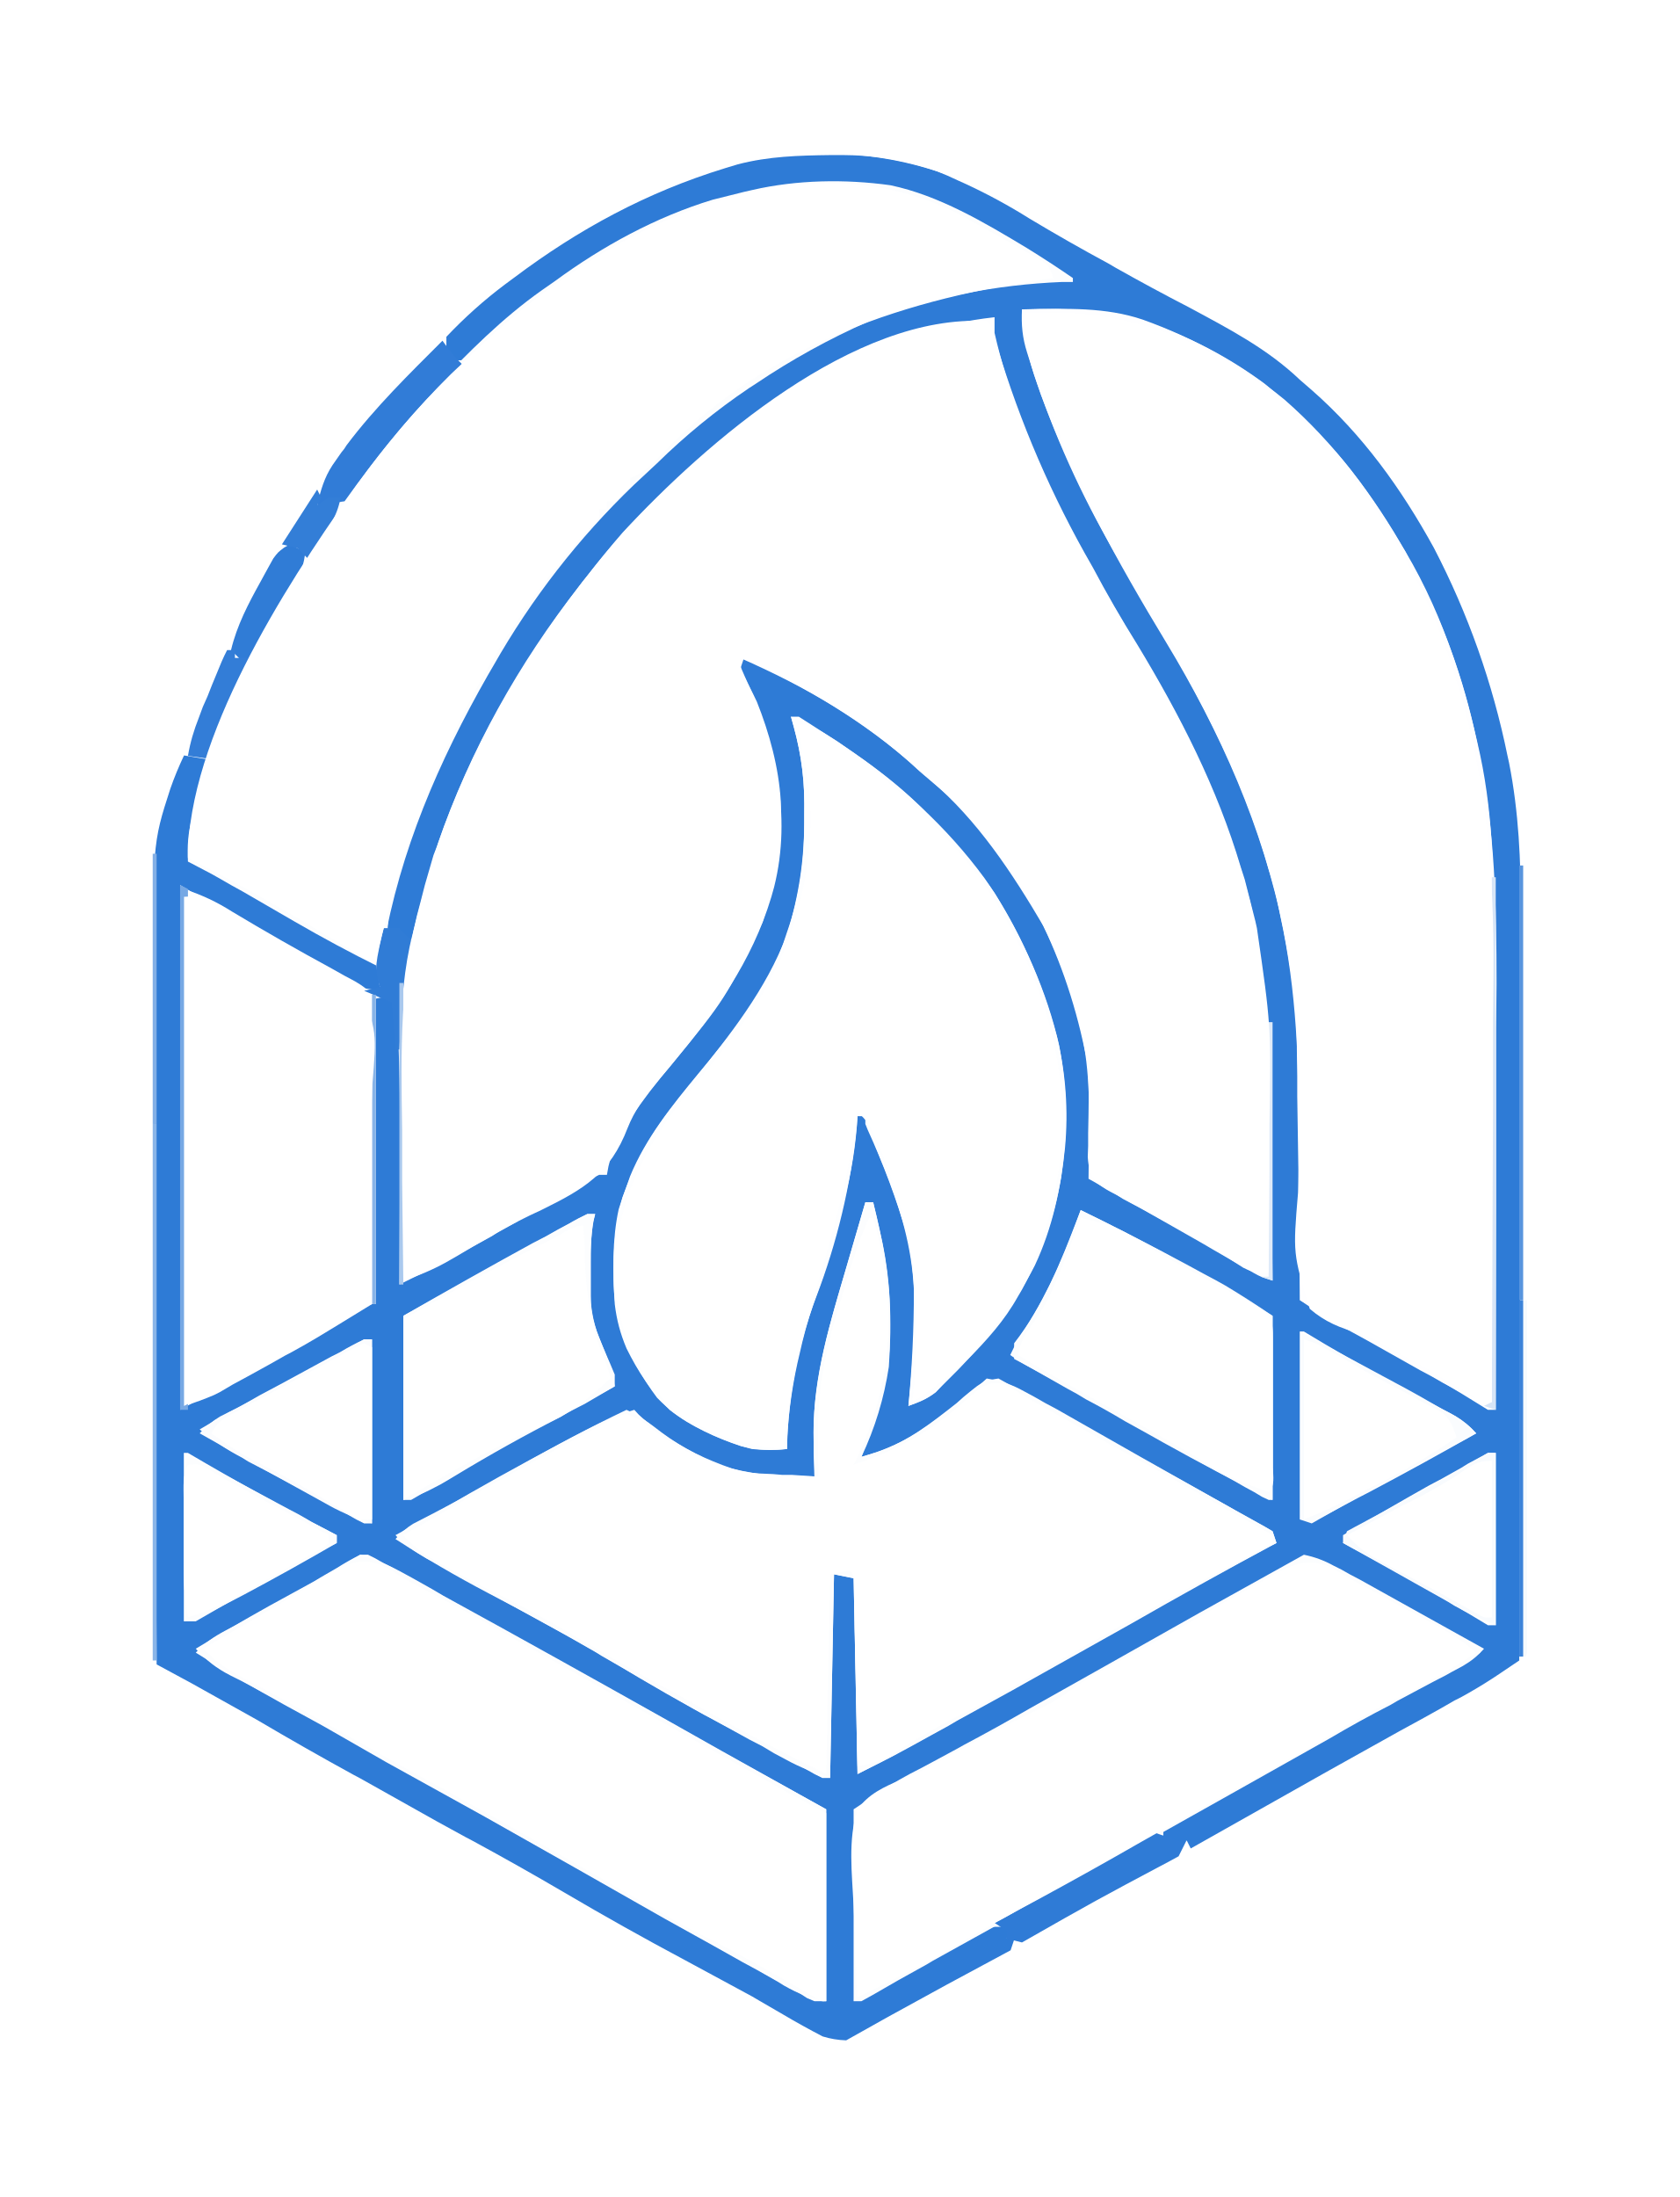
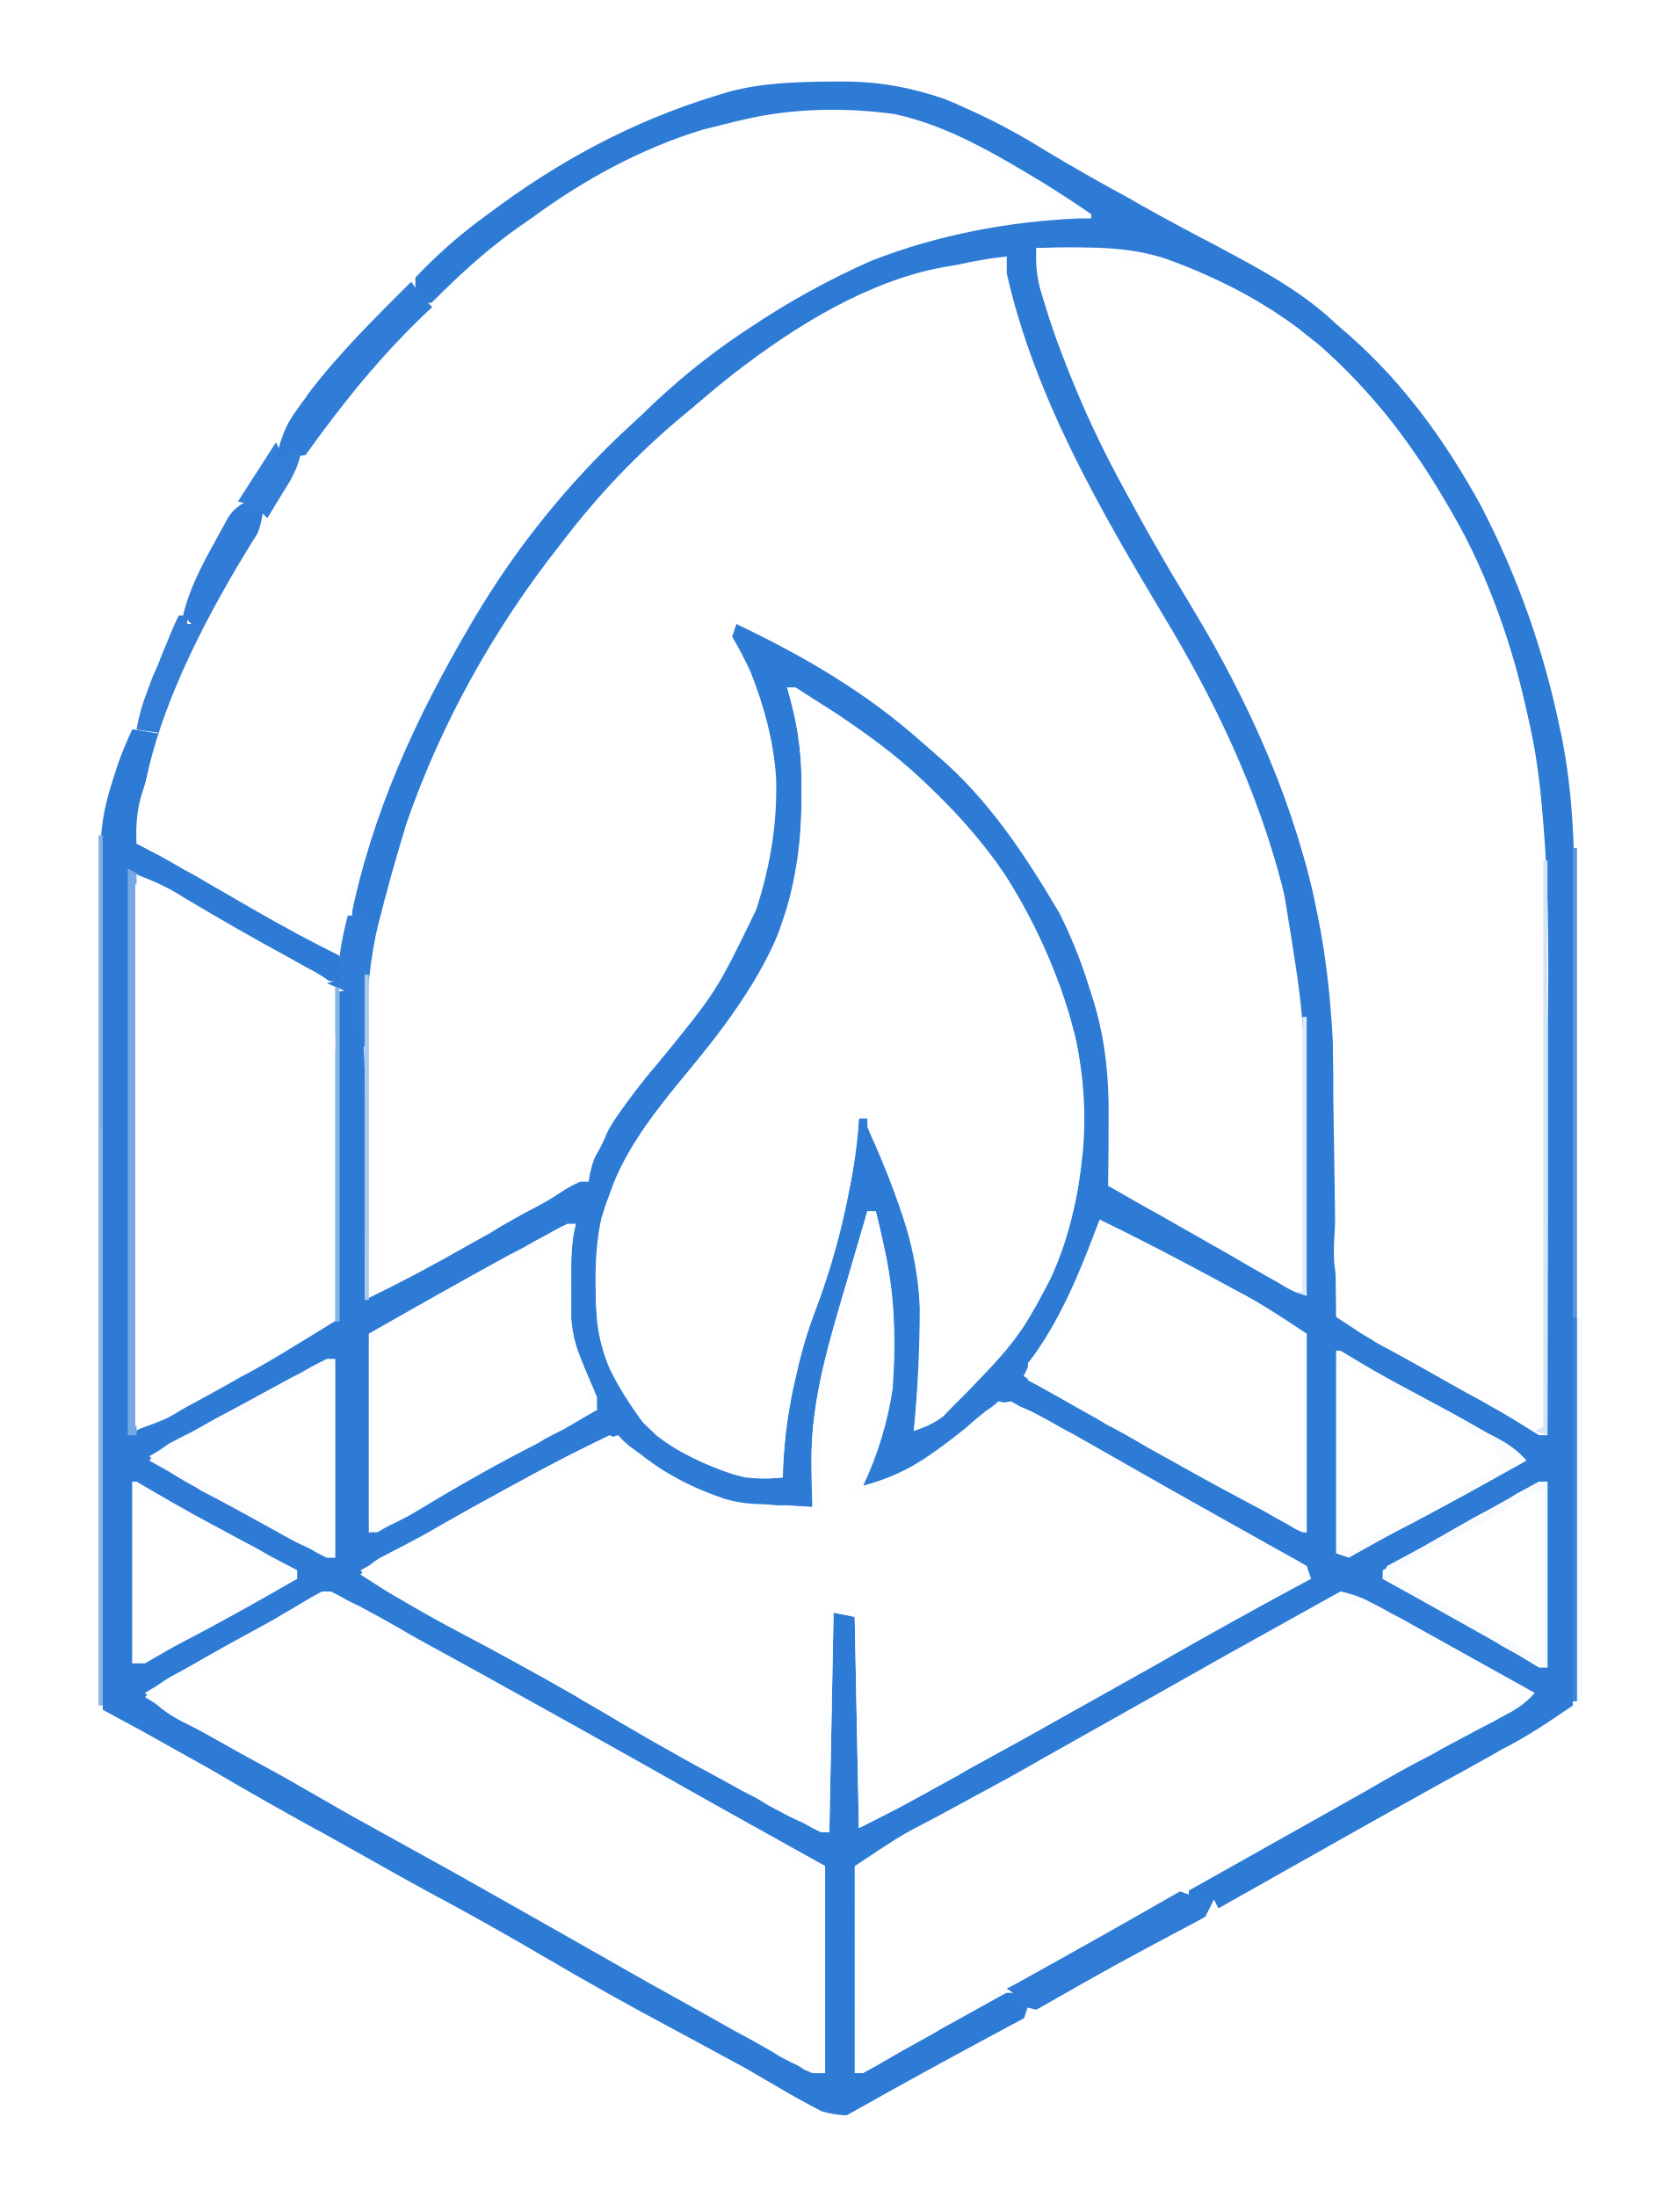
- <svg xmlns="http://www.w3.org/2000/svg" width="429" height="561" viewBox="0 0 429 561">
+ <svg xmlns="http://www.w3.org/2000/svg" data-slopcamera-line-weight="1.5" width="429" height="561" viewBox="19.74 20.302 389.52 520.02">
  <defs>
    <mask id="a" width="429" height="561" x="0" y="0" mask-type="luminance" maskContentUnits="userSpaceOnUse" maskUnits="userSpaceOnUse">
      <path d="M0 0h429v561H0z" />
      <path d="M0 0h429v561H0zm185 43.4-6.4 2c-17 5-31.4 13.7-45.5 24.2Q122.6 77.7 113 87l-1.8 1.7C92.5 106.6 78 127.2 66 150l-1 2c-9.7 18.3-16.7 37.4-23 57.1l-2 5.5c-1.2 4.1-1.3 7.7-1.2 12v111.6l.1 9.2.1 76.6 8.1 4.8 2.3 1.4 17.8 10q10 5.2 19.7 10.9l13.4 7.5q11 6 22 12.3l1.6.9q11 6 21.8 12.3 11.8 6.8 23.8 13.2l30.8 17.2L212 521q3.1-.1 6-1 5.3-2.5 10.4-5.5l3-1.7 8.6-4.8 4.1-2.3 7.6-4.2 16.1-9.1 1.6-1 25.7-14.2 34-19.1 5.7-3.2 3-1.7 16.2-9 1.8-1 8.6-4.8q13.1-7.2 25.6-15.4.1-69.9-.2-139.8v-5.5l-.1-12.8-.2-17.4v-6.4c0-27.2-4-54-13.5-79.7-6.3-16.4-14.5-32.7-26-46.1l-2-2.3-2.5-3C336.4 99.8 326 90.8 314 84q-6.9-3.7-13.9-7.2-16.3-8.6-32.1-18c-19-11.4-19-11.4-39.8-18.3-14-2.1-29.7-1.7-43.3 2.9" />
      <path fill="#010101" d="m254 81 .4 1.6c4.9 18.5 11.7 35.4 20.5 52.3l3.4 6.6q6.4 12.4 13.6 24.4c8.6 14 17 28.4 22.1 44.1l.7 2 2.4 7.1.7 2.1c4.8 15.2 6.8 29.9 6.6 45.7v5.2l-.1 13.4-.1 13.7-.2 26.8c-4.1-.7-7.3-2-10.9-4.1l-1.7-1-5.3-3-3.7-2L292 310l-2.6-1.5L278 302c-1-3.3-1-6-1-9.5.3-13 .2-25-4-37.5l-.7-2.2q-6.4-19-18.7-35L247 210l-1.6-2q-5.6-6.6-12.4-12l-1.5-1.3c-13-10.6-26.5-18.4-41.5-25.7l3.2 7.9c3.8 9.5 6.8 18.8 7.2 29.2.2 11-2.1 21.3-5.3 31.8-4.4 12.5-14.1 23.7-22.5 33.8l-1.4 1.7c-6.9 8.3-11.8 16.8-16.2 26.6l-2.4 1.3-9 5-6 3.3-17.4 9.6-2.4 1.4-4.4 2.5-2 1-1.6 1q-3.3 1.6-6.8 2.9l-.3-30.5v-14.2c-.6-40.7-.6-40.7 5.3-59.3l.8-2.7c7.8-24.9 20.3-48 36-68.8q10-12.8 21.2-24.5l2-2.2q8-8 17-14.8l1.6-1.2c14.3-11 30.3-20 47.4-25.8 6.7-2 13-3.1 20-3" />
      <path fill="#f3f3f3" d="M212.1 39.6h3.3c8.4 0 15.9 1.4 23.8 4.1q2.8 1.1 5.5 2.4l2 .9q8.4 3.9 16.2 8.8 10 6 20.2 11.5l1.7 1q9.4 5.3 18.9 10.2C313.9 84 323.6 89 332 97l3 2.6c13 11.4 22.9 25.2 31.2 40.3q13.1 25.2 18.8 53.1l.4 1.8c2.5 12.7 3 24.9 3 37.8v6.3l-.1 17v47.5l-.1 30.6v11.4L388 424l-4.3 2.9-2.4 1.6q-4 2.6-8.2 4.9l-1.6.8-3.3 1.9-5.2 2.9-5.5 3-18.1 10.1-1.6.9-33.7 19-1-2-3 1-3-2v-2l10.8-6 1.7-1 27.8-15.5 18.3-10.2 1.6-1 7.5-4.2q6.5-3.8 13.3-7.1c-3.9-3.2-8.3-5.3-12.7-7.6q-9.8-5-19.3-10.4l-2-1.1q-4-2.3-8-4.9-3.9.5-7.3 2.1l-2.4 1.4-2.7 1.5-3 1.8-6.1 3.5-1.7 1-17 9.3q-12.3 6.6-24.5 13.7l-15.5 8.7-2 1-9.2 5.1q-13 7.2-25.6 14.9l-1 49c17.1-9.3 17.1-9.3 34-19h6l-1 3h2l-1 3-1.3.7q-15 8-30 16.3l-10.7 6q-3.1-.1-6-1-5.2-2.7-10.1-5.6l-6.2-3.6-1.7-1-17.2-9.3q-15.4-8.2-30.7-17.2-11.6-6.8-23.4-13.2l-1.9-1-7.3-4-19.6-11-1.7-.9q-12.4-6.8-24.6-14l-17-9.5-2.6-1.4L40 425l-.4-78.7V335l-.1-29.8-.2-30.8V257c-.4-41.4-.4-41.4 4.2-55.6q1.5-4.3 3.5-8.5l6 1 1-3c-.5 5.9-1.8 11.2-3.5 16.8q-1.9 6-2.5 12.2l2.3.6c5.2 1.7 9.7 4.7 14.4 7.3l3 1.8L77 235l3 1.7 16 9.3 1 6 2 1c-3.4-.2-6.7-.5-10-1.8-14.6-7.5-29-16.9-43-25.2v134c24.1-13.3 24.1-13.3 48-27h2v-78l5-1q1.1 14.3 1.1 28.5v24.9L102 328q12.4-6 24.4-12.9l5.4-3 2.6-1.6 11.8-6.7 2-1.2q2.4-1.5 4.8-2.6h2l.4-2.2c1-4.5 3.2-8.3 5.6-12.2q4.8-7.1 10.4-13.6c13.9-17 13.9-17 23.3-36.4 3.3-10.3 5-20.2 4.7-31-.5-8.6-2.9-17.4-6.1-25.4q-2-4.3-4.3-8.2l1-3c15.9 7.6 30.4 16 43.6 27.7l4 3.5c12.1 10.3 20.9 23.7 28.9 37.3q4 8 6.7 16.5l.7 2.2c3.6 10.8 4.4 20.7 4.2 32v4l-.1 9.8 1.8 1 6.8 3.9 3.1 1.7 17.4 9.9 2.9 1.7 5.4 3.1 2.5 1.4 2.2 1.3c2 1.1 2 1.1 4.9 2l-.3-24.9-.1-11.5c-.1-29.2-.1-29.2-4.8-58l-.6-2.6c-6-23-15.8-43.6-28-63.8-15.2-25.4-30.6-52-37.2-81.2v-4c-14.6 1.6-27.6 6.3-40.7 12.8Q196.9 102 183 114l-3.1 2.6Q163.2 130 150 147l-2.1 2.7c-15.4 19.6-27.9 42-36 65.5q-3.8 12.3-6.9 24.8l-5-2-1-1c.4-7.5 2-14.2 4.4-21.3l1.1-3.2c7.7-22 19.1-43.2 33.3-61.9l3.4-4.7c6.2-8.4 13.4-15.8 20.7-23.2l1.5-1.5q14.5-14.7 32-25.8l2-1.4c13.3-8.4 27.6-15.2 43-18.6l2.7-.7Q258 72 273 71l-9.6-5.7-3.3-2Q249.4 57 238 52l-3-1.4c-7.5-2.7-14.5-3-22.4-3-9.5 0-18.5.6-27.6 3.4l-1.9.6c-17 5.4-32.6 14.3-46.9 25Q127.2 84 119 92h-5v-6q7-7.4 15-13.4l2.3-1.7C147.8 58.5 165.2 49.1 185 43l3.3-1c7.9-2.1 15.7-2.3 23.8-2.4M261 79c.4 6.8 1.6 12.7 3.9 19.1l.9 2.6c8.3 22.4 19.7 43 32 63.3 13.8 22.8 24.8 47.4 30 73.6 1.8 9.4 3.3 18.6 3.4 28.1v2.2l.1 7v5l.2 13 .2 13.2.3 25.9 16 9.4 3.1 1.7 1.6.9q13.9 7.6 27.3 16h2l.1-52.2v-45.4l.1-11.2c0-19.8-.4-39.1-4.4-58.6l-.6-3.1q-5-24.6-17.2-46.5l-1-2c-8.2-14.5-18.4-28-31-39q-16.3-13.3-36.2-20.4c-9.5-3.2-19.4-2.8-29.3-2.6zm-59 104 .6 2.2c2.2 7.8 3 15 2.8 23v1.8c0 9.9-1.1 18.7-4.4 28l-1 3c-4.5 12.5-13.3 23.1-21.7 33.2-6.6 8-13.4 16.4-17.4 26.2l-.9 2.6-1 2.7c-1.8 6.2-2.3 12.1-2.3 18.6v2.2q0 7.4 2.3 14.5 3.3 8.6 8.8 15.9 4.6 4.8 10.5 7.7 6.6 3.5 13.7 5.4 4.5.5 9 0v-2.3q.6-11.4 3.3-22.4l.6-2.6q1.6-6.6 4-13 3.2-8.7 5.3-17.9l1.4-5.4q2.8-10.5 3.4-21.4h2l.5 1.6q1.9 6 4.4 11.8c4 10 7 20.1 7.5 31q0 14.9-1.4 29.6c2.6-1 4.7-1.8 7-3.5l1.7-1.8 2-2 2.2-2.2 2.1-2.2c5-5.1 9.5-10 13-16.3l1-1.7c5-9.2 8.2-18.3 10-28.6 1.7-11.4 1.7-22.3-.5-33.7-3.1-13.8-9.1-27-16.5-39q-3.6-5.3-8-10l-2-2.4-7-7.6-1.2-1.3c-9.4-9.5-20.6-16.5-31.8-23.7zm19 124-4.1 14-1.4 4.8c-4.1 14-8.2 28-7.7 42.7v2.5l.2 6c-17.6-.4-17.6-.4-26-3.6-6.7-3.2-13.5-7.1-18.9-12.2L162 360c-5.9 1.7-11 4.5-16.4 7.3l-3 1.6q-15.2 8-30 16.7L101 392c2.4 2.7 5 4.2 8 6l1.6.8 4.8 2.7 3.4 1.9 15.5 8.5 4.9 2.7 2.4 1.3q11 6 21.6 12.5 13.5 8 27.3 15.1 8.8 4.5 17.5 9.5l2 1h2l1-52 5 1 1 50c9.6-4.8 9.6-4.8 19-10l4.2-2.3 2.2-1.3 14-7.7 30.5-17.1Q307.4 404 326 394l-1-3-2-1.2-39.6-22L255 352c-1.9.3-1.9.3-4 1-1.6 1-1.6 1-3.2 2.3l-1.7 1.4-1.8 1.6c-6.5 5.1-12.4 9.8-20.3 12.5l-4 1.2 1-2.7 1.4-3.7.6-1.8c2.8-7.5 4.2-14.6 4.3-22.6v-5.7c-.1-9.8-1.9-19-4.3-28.5zm55 2-.7 1.8c-4.4 11.5-8.7 22.4-16.3 32.2v4l1.9 1q17.8 9.6 35.4 19.6 9.4 5.4 19 10.6l2.6 1.5 2.4 1.3 2 1.2 1.7.8h1v-47q-11.9-7.4-24-14l-2.8-1.6q-11-6-22.2-11.4m-126 1q-2.4 1.1-4.6 2.4l-3 1.6-3 1.7-3.3 1.7q-16.6 9.1-33.1 18.6v47c5-1.6 5-1.6 9.4-3.9l1.9-1.1 2-1.2q13.2-8 26.9-15l1.6-1 4.5-2.3 7.7-4.5q-.9-5.2-3-10c-1.6-3.8-2.9-7.2-3.1-11.2v-10.4c0-4.3 0-8.3 1.1-12.4zm182 30v48h4c2.4-1 2.4-1 4.8-2.3l2.8-1.5 3-1.6 3.1-1.6q13.8-7.3 27.3-15-2.3-2.6-5.3-4.4l-2.6-1.4-3-1.6-1.6-.8-8.1-4.3-1.7-1q-11-6-21.7-12.5zm-239 2q-3.2 1.5-6.2 3.3l-2 1L78 350l-5.7 3.1-6 3.2-2.8 1.6-2.7 1.5-2.5 1.3L51 365q5 4.2 10.8 7.2l1.6 1 5.2 2.7 5.1 2.7 3.4 1.8 8.1 4.4 3 1.6L91 388l2 1h2v-47zm-46 29v43c3.2-.8 5.2-1.5 8-3l2.3-1.2 2.5-1.3 2.5-1.3q12-6.4 23.7-13.2v-2l-1.7-.9Q66 381.6 48 371zm333 0-5.2 2.8-1.6 1-5 2.8-3.4 1.8q-11 6.2-21.8 12.6v2l1.8 1q17.9 9.5 35.2 20h2v-44zM92 397q-3 1.5-6 3.4l-3.8 2.2-2 1.2-11.5 6.3Q59.4 415.3 50 421c2.7 3 5.3 5 8.8 6.8l3 1.5 3 1.6 6.6 3.5 1.7 1q8.2 4.4 16.3 9l5.8 3.3 2.8 1.6 14 7.8 42.6 24q17.5 10 35.2 19.8l1.6.9 3.2 1.8 7 4 2.5 1.3 2 1.3 1.9.8h3v-49l-13-7.2q-15.3-8.4-30.4-17l-31-17.2-11.9-6.6-8.4-4.7-5-2.8-8.3-4.6-2.6-1.5-2.5-1.3-2.1-1.2-1.8-.9z" />
      <path fill="#010101" d="M261 79c11.6-.4 21.6 0 32.8 3.6Q309.5 88 323 98q6.8 5.6 13 12l1.4 1.4c7.4 7.4 13 15.7 18.6 24.6l1 1.7c10.7 16.8 16.8 35.7 21 55 3.6 16.8 3.5 33.3 3.4 50.3v12.2l-.1 23-.1 26-.2 53.8c-3.7-.7-6.5-1.6-9.7-3.4l-2.8-1.5-2.8-1.6-3-1.6-8.7-4.9-4.8-2.7-4.2-2.3-1.9-1-1.8-1-1.5-1q-4-2.4-7.8-5v-2.6l-.2-25.1v-12.9c-.1-19.5-.6-38.3-4.8-57.4l-.4-2q-1-5-2.6-10l-.5-1.8C317 197.7 305.9 177 294 157l-10-17-1-1.8q-12.5-22.1-20.1-46.3l-.6-1.9c-1.2-3.8-1.5-7-1.3-11" />
      <path fill="#030303" d="M227.4 47.3c12.4 2.6 24 9.5 34.8 16q6 3.7 11.8 7.7v1h-2.8c-16.7.7-33.6 3.9-49.2 10q-15.2 6.7-29 16l-1.7 1.1q-12.6 8.5-23.5 19.2l-5.9 5.5Q140.6 144.3 126 170l-1.4 2.4c-12.6 22.1-22.4 44.7-26.8 70L97 247q-11.1-5.5-21.8-11.7l-13.3-7.7L59 226l-2.6-1.5-2.3-1.3L48 220c-.2-3.9 0-7.2 1-11l1.4-4.4.8-2.4c10-30.1 23.8-59.7 43.5-84.8l5.3-6.4 2-2.4 7-7.6 2-2c8.6-9 17.2-17.7 27.4-24.9l3.3-2.3c12.1-8.9 25.8-16.4 40.3-20.8l8-2 2.2-.5c11.3-2.6 23.7-2.8 35.2-1.2M221 307h2l1.4 6 .4 1.8c2.7 11.2 3 22.7 2.2 34.2q-1.8 12-7 23c6.1-1.7 11.2-4 16.4-7.6q8.2-5.7 15.6-12.4c3.6.6 6.4 1.5 9.6 3.3l2.6 1.4 2.8 1.6 3 1.6 21.8 12.4 22 12.4 1.7 1 9.5 5.3 1 3-2 1q-22.2 11.9-44.1 24.4l-15.1 8.5-1.6.8L252 435l-1.8 1-11 6.2-3.6 2-5 2.7-2.8 1.6-8.8 4.5-1-50-5-1-1 52c-4.2-1.4-7.5-2.6-11.3-4.7l-3-1.6-3-1.8-3.3-1.7-9.4-5.2-2.3-1.2-19.5-11.2-6.6-3.8-1.6-1q-13.5-7.8-27.5-15.1-12-6.3-23.5-13.7 1.9-2.3 4.5-3.9l5.8-3q10.7-5.6 21.3-11.7Q146 366.7 160 360c3.4 1.5 6 3.5 9 5.8 5.6 4.2 11.4 6.9 18 9.2q4 1.2 8.1 1.3l2.3.1 2.3.2h2.5l5.8.4v-1.5l-.2-7v-2.3c-.2-14.7 4.3-28.8 8.4-42.7l1.4-4.8z" />
      <path fill="#020202" d="M202 183c4.4 1.7 8 3.8 12 6.4l2 1.4c13.4 9.1 25.8 20.3 35.4 33.4 8.7 12.4 14.7 26.3 18.6 40.8q3.3 13.9 2 28c-1.1 10.5-3.2 20.5-7.7 30.1-5.3 10.4-11.9 18.7-20 27l-2 2-1.8 1.8-1.7 1.7c-2.1 1.7-4.2 2.5-6.8 3.4l.2-2c1.3-13.7 2.5-28.2-.6-41.7q-4-13.7-10-26.8l-.6-1.5v-2h-2l-.2 2.7q-2.3 22.5-10.4 43.6-7 18.7-7.4 38.7-6 .7-11.7-.7c-6.5-2.2-12.8-5-18.3-9.3-4.7-4.7-8.1-9.8-11-15.7-1.6-3.8-2.5-7.2-3-11.3-.5-8-.7-16.4 1-24.2q3.8-12.6 11.3-23 3.7-5 7.7-9.8c9.4-11.7 18.6-23.2 24-37.4 3.1-10.2 4.5-19.5 4.4-30.2V205c0-7.8-1.2-14.5-3.4-22" />
      <path fill="#030303" d="M92 397c5 1.4 9.1 3.6 13.6 6.1l4.8 2.7 2.7 1.6 15.1 8.3q28.2 15.6 56.3 31.5L211 462v49c-4.5-.9-6.9-1.8-10.8-4l-1.6-1-5.3-3-3.7-2-7.3-4.1-12.6-7L147 477l-23-13-25.3-14-15.7-9-1.8-1-8.6-4.7Q61 428.9 50 422c2.3-2.5 4.5-4 7.5-5.6l2.7-1.4 3-1.6Q77.6 405.6 92 397m241 0q4 .8 7.6 2.8l2 1 2.3 1.3 2.3 1.2 17.6 9.8L379 421c-1.7 1.9-3.2 3.1-5.4 4.4l-2.8 1.5-1.6.9-3.3 1.7-9 4.8-1.7 1q-8 4.1-15.6 8.6l-24 13.5-25.1 14.1-24.9 14-27.4 15.2-1.5.9-4.5 2.5-2.7 1.5-6.6 3.8-2.9 1.6h-2v-49c10.1-6.7 10.1-6.7 14.3-9l2.9-1.5 3-1.6 6.3-3.4 1.6-.9q8.5-4.5 16.8-9.3L283 425l23.4-13.2z" />
      <path d="M47 227c4.7 1.6 8.2 3.2 12.3 5.8q12.5 7.5 25.4 14.5l3.2 1.8 2.8 1.5C93 252 93 252 95 254v79c-15 9.2-15 9.2-20.4 12.2l-1.9 1-3.7 2.1-5.8 3.2-3.7 2-1.7 1-1.7 1-1.4.7Q51 357.8 47 359z" />
      <path fill="#040404" d="M276 309q13.5 6.6 26.9 13.8l4.6 2.5 3 1.6 2.5 1.4q6 3.6 12 7.7v47q-14.2-7-28-14.7l-3.2-1.8-6.5-3.6q-5-3-10-5.6-2.2-1.4-4.7-2.7l-4.4-2.5-2.8-1.6-2.3-1.3q-2.6-1.4-5.1-3.2 1.7-3.7 4-7c6-9.6 10.2-19.3 14-30m-126 1h2l-.5 1.9q-.9 6.4-.7 12.9l-.1 2.5c0 4.5.3 8.3 1.7 12.6q1.5 4 3.3 8l1.3 3.1v3l-1.8 1c-25.4 13.6-25.4 13.6-50.2 28h-2v-47l19.7-11 10.5-5.8 8.4-4.6 2.5-1.4 2.3-1.3 2-1.1z" />
      <path fill="#060606" d="m332 340 27.5 14.8 3.6 2 5.2 3 1.6.8c2.8 1.5 5 3 7.1 5.4l-2.3 1.3c-20 10.5-20 10.5-39.7 21.7l-3-1z" />
      <path fill="#050505" d="M93 342h2v47c-4.1-1.4-7.2-2.5-10.8-4.5l-2.7-1.5-2.9-1.6-2.9-1.6Q63.3 373 51 366q2.2-2.5 5.2-4.3l2.6-1.3 3-1.5 3-1.6q12-6 23.8-12.9z" />
      <path fill="#080808" d="M380 371h2v44c-3.8-1.5-7-3-10.6-5l-1.6-1-5-2.8-3.4-1.9-4.8-2.7L343 394l1-3 2.2-1.2 8.4-4.5 3.5-1.9q11.1-5.9 21.9-12.4" />
      <path fill="#040404" d="m47 371 26.8 14.4q3 1.5 5.7 3.2l2.5 1.3 4 2.1v2l-2 1c-17.2 9.3-17.2 9.3-34 19h-3z" />
      <path fill="#f0f0f0" d="m113 87 1.4 1.9C116 91 116 91 118 93l-1.1 1c-11 10.4-20.1 21.7-28.9 34l-7 1c.9-3.8 1.8-7 3.9-10.2l2.3-3.3q.8-.9 1.3-1.8c7.3-9.7 16-18.2 24.5-26.7" />
      <path fill="#f2f2f2" d="m295 468 2.9 1c2.9 1.1 2.9 1.1 5.1 1l-2 4-2.2 1.2c-19 10.1-19 10.1-37.8 20.8l-4-1v-2l-3-2 2.3-1.2C275.7 479 275.7 479 295 468" />
      <path fill="#f1f1f1" d="m74 139 4 2c-.4 2.8-1 5-2.2 7.6l-1.5 2.7-1.7 3q-.7 1.5-1.7 3l-1.7 3.1L65 168l-3 1-3-3c1.5-6.3 4.4-11.8 7.5-17.4l1.2-2.2 1.1-2 1-1.8c1.2-1.6 1.2-1.6 2.8-2.8z" />
      <path fill="#eee" d="M58 166h2v2h5l-10 26-7-1c.6-3.5 1.5-6.5 2.8-9.8l1-2.7 1.2-2.7 1.1-2.8c2.7-6.6 2.7-6.6 3.9-9" />
      <path fill="#2f2f2f" d="M381 224h1v136l-3-1 2-1z" />
      <path fill="#888" d="M39 287h1v137h-1z" />
      <path fill="#a0a0a0" d="m46 226 2 1v133h-2z" />
      <path fill="#f1f1f1" d="M98 237h4l3 3-.4 1.8c-1.8 8.7-2.2 17.4-2.6 26.2h-1l-1-12-7-3 4-1-.6-2.2c-.4-2.8-.4-2.8 0-5.5l.5-2.6.6-2.7z" />
      <path fill="#c2c2c2" d="M388 221h1v111h-1z" />
      <path fill="#ededed" d="m81 125 1 2-1 2 3-2h3c-.5 2.7-1.3 4.6-2.6 7l-2 3.3-1 1.6L79 143l-3-3-4-1z" />
      <path fill="#0a0a0a" d="M389 332h1v91h-1z" />
      <path fill="#e3e3e3" d="M388 332h1v91h-1z" />
      <path fill="#8a8a8a" d="M95 254h1v79h-1z" />
      <path fill="#636363" d="M102 251h1v77h-1z" />
      <path fill="#929292" d="M39 218h1v69h-1z" />
      <path fill="#262626" d="M324 261h1v66l-3-1h2z" />
    </mask>
  </defs>
  <g mask="url(#a)">
-     <path fill="#2474d4" d="m256 51 2 1.1 21.5 12 2.8 1.6 5.9 3.3q8.7 5 17.6 9.7c9 4.8 17.4 9.7 25.2 16.3l1.5 1.2c31.8 27.2 47.3 65.4 54.5 105.8l.4 2.1c4.6 26 2.8 53.6 2.8 79.8v34l.2 32v66l.1 2c0 3.2-.3 4.8-2.4 7.4q-3.6 2.9-7.6 5l-1.6.8-5 2.8-6.6 3.6-1.6.9q-6.4 3.5-12.6 7.3-3.7 2.2-7.7 4-8.4 4.3-16.6 9.3t-17 9.6q-9.8 5.3-19.4 11.2-5.4 3.3-11 6-9.5 4.7-18.4 10.2-10.4 6.3-21.4 11.6-3.6 2-7 4.3-5.9 4-12.3 7.1l-1.9 1c-3.2 1.5-4.8 2.1-8.4 1.4q-5.3-2.5-10.4-5.2l-2.2-1.2q-10.8-5.8-21.4-12l-21-11.5q-12.6-6.7-25-13.8l-20-11.4-1.6-.9-24.8-13.8L72 444l-1.7-1-10.4-5.7-3.2-1.8-4.4-2.5-2.5-1.4L47 430l-2-1c-5.5-2.9-5.5-2.9-6.7-5.8q-.4-3.2-.3-6.5V257.8c0-44.8 0-44.8 7-61.6q2.2-5 3.9-10.2c16-46 46-90.7 86.1-119l1.8-1.3C172.6 40.1 216 29 256 51M120.6 90.4l-5.3 5Q101.8 108.8 91 124l-1.4 2c-17 24-41.6 62.6-41.6 93l1.3.7Q66 228.3 82 238l7 4.1 2.8 1.7c2 1.4 2 1.4 4.2 1.2l.7-2.8c9.7-40.2 26.7-78 55.1-108.7 1.4-1.4 1.4-1.4 1.2-3.5h2v-2h2c2.2-1.8 2.2-1.8 4-4v-2l1.7-.7c2.8-1.6 4.5-3.4 6.6-5.7C196.1 87.8 232 76 269 71c-1.2-3.5-1.8-3.8-4.9-5.5l-2.4-1.4-2.6-1.5-2.7-1.5L249 57l-3-1.7c-42.8-23-94.3 4.6-125.4 35.1M262 80c-.4 6 .9 10.6 3 16.2l.9 2.6q11.4 30.8 29 58.7c23.6 37.7 37.8 78.6 37 123.2l-.1 6.4v6.5l-.3 11c-1.3 15.5-1.3 15.5 3 29.6 3.8 3.3 7.9 5 12.6 6.2q3.8 1.2 7.2 3.5l2.6 1.4 8 4.5 2.5 1.5 5.2 3 2.4 1.5 2.2 1.3c1.8 1 1.8 1 3.8.9l.2-52.6.1-24.4v-21.3l.1-11.3c.2-25.5-1.8-49.9-9.4-74.4l-.6-2.1c-6-19.1-15.3-36-27.4-51.9l-1.2-1.6-2.8-3.4h-2l-.7-1.7c-1.5-2.6-3-4.4-5.3-6.3h-2v-2c-16.8-16.1-39.2-25.5-62.3-25.2zm-103 56q-4.6 5.3-9 11l-1.3 1.6c-15.7 20.5-28.6 42.7-37 67.2l-1 2.6-2.2 7.6-1.1 4.3c-5.4 19.2-5 38.3-4.7 58.1v13.1l.3 25.5q5.7-1.8 10.8-4.6l2.8-1.6 4.4-2.6 4.7-2.6 1.5-1q5.3-3 11-5.6c11-5.4 17.6-9.3 22.1-21 1.7-4.3 4.1-7.6 7-11.1l1.4-1.7 2.9-3.5c11-13.2 20.4-26 25.4-42.7l.7-2.5c4.6-18.3.3-37.1-7.5-53.8-1.2-2.7-1.2-2.7-1.2-4.7 17 7.5 32.3 16.2 45.9 29l6 5.1c19.4 17 30.9 41.1 36.1 65.9l.6 2.7c.7 6.2.4 12.5.3 18.7v3.2l-.1 2.8c.2 2.9.6 4.3 2.2 6.6 2.4 1.7 2.4 1.7 5.3 3.2l1.6 1 5.1 2.7 6.6 3.6 1.7.9q8.8 4.8 17.2 10.3c2.6 1.3 3.7 1.4 6.5 1.3l.2-26v-12c.4-25.2.4-25.2-3.2-50l-.4-1.8-2.7-10.6-1-3.1c-6-20.3-15.6-39-26.5-57q-6-9.6-11.3-19.6l-2.1-3.7q-15-26.9-23.4-56.4c-.5-1.8-.5-1.8-1.6-2.8-33.8-2-71.7 31-93 54m45 49 .4 3.8.3 2c.2 2.2.2 2.2.8 4 3.1 13.7 1.1 30-3.5 43.2l-1.1 3.2c-5.3 14-15.3 25.9-24.7 37.2-12.3 15-20.6 31.7-18.9 51.6 1.3 11.6 6.8 23.2 15.8 30.8 8.5 5.6 16.8 8.3 26.9 9.2l.2-1.7c1.5-13.3 4-25.7 8-38.5 4.6-15.1 8.7-30.1 10.8-45.8 3.2 2.6 4.4 5.8 5.9 9.6l.8 2c5 13 8.5 26 8.4 40v2.7q0 9.9-1.1 19.7c18.2-11.3 30.8-30.1 35.8-50.7l1.2-6.3.4-2.1c4.1-26.5-5.2-52.9-20-74.5-12.2-15.9-27.1-29.3-44.4-39.4zM47 229v130c11-5.5 11-5.5 22-11.4l2-1 16.2-9.8q3.8-2.3 7.8-3.8v-51.4l.1-4.7c1.1-13.3 1.1-13.3-3-24.8l-2.4-1.2-2.7-1.4-3-1.5-4.6-2.6-4.7-2.7-1.6-.9-1.7-.9-4.8-2.7-3.2-1.7-7-4-2.5-1.4-2-1.3c-2-1-2-1-4.9-.8m229 82-.6 1.7c-7.3 19-7.3 19-13 27.2-1.4 2.1-1.9 3.7-2.4 6.1q11.6 7 23.5 13.5 10.8 6 21.4 12.2c9.1 5.6 9.1 5.6 19.1 9.3 1.7-1.7 1.1-4 1.1-6.2V342c0-2.4 0-4-1.1-6.1-3.3-2.8-7-4.7-10.8-6.6l-3.2-1.7-6.2-3.3q-4.9-2.6-9.6-5.4c-8.6-5.5-8.6-5.5-18.2-8m-134.7 5.3-2 1q-18.5 9.4-36.3 19.7v46l14-8 7.1-3.9 3.6-1.8 5.4-2.9c13-5.6 13-5.6 22.9-14.4q-1-3.4-2.4-6.7c-3-7.8-3.8-15-4.2-23.2v-2.6l-.4-6.5c-2.5 0-5.4 2.1-7.7 3.3M333 342v46q8-3.2 15.6-7.4l5-2.5q9.6-5 18.4-11.1c-1.2-3.4-1.9-5.4-5-7.1l-2-1-2-1q-2.1-1.3-4.3-2.4l-2.3-1.2-7.4-4-2.4-1.4-4.7-2.7-2.2-1.2-2-1.1c-1.9-1-1.9-1-4.7-1.9m-240 1q-3.3 1.4-6.2 3.2l-4 2.2-2.3 1.2-8.3 4.5-6 3.2-3 1.6-2.7 1.5-2.5 1.3c-2 1.3-2.9 2.2-4 4.3l4 2.8 2.3 1.5q3 1.9 6.3 3.5 9.2 4.7 18 10.1l2.8 1.6 2.5 1.5c2.2 1.2 2.2 1.2 5.1 1v-44zm129-32c-2.8 6-4.7 12.2-6.5 18.5l-1.6 5.3c-3.3 10.8-5.2 21-5 32.4v2.9l.1 6.9c-16.4.5-29.5-2.1-42.6-12.2-3-2.3-3-2.3-6.4-3.8-2.7.8-2.7.8-5.5 2.4l-1.6.9-5.2 2.8-3.6 1.9q-17.2 9.2-34.1 19l-7 4c3.4 3.8 7.1 6 11.5 8.4l2.2 1.2q6 3.3 12.1 6.3 11.7 5.9 22.9 12.8l15.8 9 5.6 3 8.8 5 3.4 1.9q12.7 7 25.7 13.4l1-51 5-1c1.6 1.6 1.2 3.4 1.2 5.6v3l.1 3.2v3.3l.2 8.7.2 8.8.3 17.4c3.4-.6 5.9-1.3 8.8-3l2-1.3 2.3-1.4q7.1-4.4 14.7-8.2 8-4 15.9-8.6l23.5-13.4 1.5-.8q18.6-10.4 37.3-20.3v-2l-32-18-1.8-.9-8.5-4.7-15.3-8.6-2.5-1.4-4.5-2.7-2-1.1-1.7-1c-2.3-.8-3.5-.4-5.7.4q-3 2.2-5.6 4.7c-8.4 7.2-16.8 11.9-27.4 15.3l1-2c9.3-19.6 10-40.3 4-61zm151 65.1q-7.2 4.7-15 8.4l-14 7.5c2.7 3 5.3 5 8.9 6.8l2.8 1.6 3 1.5 5.7 3.1 2.9 1.5 10 5.6c1.7 1 1.7 1 3.7.9v-40c-3.7 0-4.9 1-8 3.1M48 374c-1.4 2.8-1.1 5.5-1.1 8.5v18.2q0 6.2 1.1 12.3c6-1.7 11.4-4.8 16.9-7.8l2.9-1.6 12.9-7.4 2-1.1L84 394v-2l-2.3-1.2-8.4-4.6-3.7-2-5.2-2.7-1.7-1q-4.5-2.3-8.9-5c-2.7-1.7-2.7-1.7-5.8-1.5m33.4 29.6-3.1 1.8-6.3 3.8-8.3 5q-6 3.3-11.7 6.8c2.9 3.1 5.6 5 9.3 7q9.3 4.9 18.3 10l26.3 14.8 7 3.8 1.6.9q23.7 13.2 47.2 26.8l2.8 1.6 5.2 3q6 3.5 12.2 6.5 8.7 4.6 17.2 9.4l6.1 3.5 2.7 1.6c1.9 1.2 1.9 1.2 3.1 1.1v-48l-9.7-5.2-25-14-24-13.5-18.5-10.4q-9.5-5.5-19-10.6l-3.1-1.6-5.9-3.2c-2.8-1.5-2.8-1.5-5.4-3.2-7.6-4.8-11.8-2.2-19 2.3m245.6-2.4-1.5.8q-9 4.9-18 10.2-11.5 6.6-23.1 12.7-6.7 3.5-12.8 8-3.6 2.4-7.7 4.2-9.5 4.6-18.8 9.8l-2.7 1.4-5.3 3q-3.5 1.9-7.1 3.2c-4.3 1.8-8.2 3.6-11 7.5-2.5 7.8-1.4 16.5-1 24.6l.3 6.8q.2 8.2.7 16.6c8.5-4.2 16.9-8.3 25-13.2q10.8-6.3 21.9-12.2 12.9-7 25.6-14.3l16.8-9.5 2.2-1.2 4.4-2.4q12.4-6.8 24.6-14 9.4-5.7 19.4-10.6 9.3-4.8 18.1-10.6c-4.7-4.1-10-6.9-15.5-9.8l-6-3.2-2.8-1.6-6.9-3.7-1.7-1-4.5-2.6c-4.9-2-8-1.2-12.6 1.1" />
+     <path fill="#2474d4" stroke="#2474d4" stroke-width="1.5" stroke-linejoin="round" vector-effect="non-scaling-stroke" d="m256 51 2 1.1 21.5 12 2.8 1.6 5.9 3.3q8.7 5 17.6 9.7c9 4.8 17.4 9.7 25.2 16.3l1.5 1.2c31.8 27.2 47.3 65.4 54.5 105.8l.4 2.1c4.6 26 2.8 53.6 2.8 79.8v34l.2 32v66l.1 2c0 3.2-.3 4.8-2.4 7.4q-3.6 2.9-7.6 5l-1.6.8-5 2.8-6.6 3.6-1.6.9q-6.4 3.5-12.6 7.3-3.7 2.2-7.7 4-8.4 4.3-16.6 9.3t-17 9.6q-9.8 5.3-19.4 11.2-5.4 3.3-11 6-9.5 4.7-18.4 10.2-10.4 6.3-21.4 11.6-3.6 2-7 4.3-5.9 4-12.3 7.1l-1.9 1c-3.2 1.5-4.8 2.1-8.4 1.4q-5.3-2.5-10.4-5.2l-2.2-1.2q-10.8-5.8-21.4-12l-21-11.5q-12.6-6.7-25-13.8l-20-11.4-1.6-.9-24.8-13.8L72 444l-1.7-1-10.4-5.7-3.2-1.8-4.4-2.5-2.5-1.4L47 430l-2-1c-5.5-2.9-5.5-2.9-6.7-5.8q-.4-3.2-.3-6.5V257.8c0-44.8 0-44.8 7-61.6q2.2-5 3.9-10.2c16-46 46-90.7 86.1-119l1.8-1.3C172.6 40.1 216 29 256 51M120.6 90.4l-5.3 5Q101.8 108.8 91 124l-1.4 2c-17 24-41.6 62.6-41.6 93l1.3.7Q66 228.3 82 238l7 4.1 2.8 1.7c2 1.4 2 1.4 4.2 1.2l.7-2.8c9.7-40.2 26.7-78 55.1-108.7 1.4-1.4 1.4-1.4 1.2-3.5h2v-2h2c2.2-1.8 2.2-1.8 4-4v-2l1.7-.7c2.8-1.6 4.5-3.4 6.6-5.7C196.1 87.8 232 76 269 71c-1.2-3.5-1.8-3.8-4.9-5.5l-2.4-1.4-2.6-1.5-2.7-1.5L249 57l-3-1.7c-42.8-23-94.3 4.6-125.4 35.1M262 80c-.4 6 .9 10.6 3 16.2l.9 2.6q11.4 30.8 29 58.7c23.6 37.7 37.8 78.6 37 123.2l-.1 6.4v6.5l-.3 11c-1.3 15.5-1.3 15.5 3 29.6 3.8 3.3 7.9 5 12.6 6.2q3.8 1.2 7.2 3.5l2.6 1.4 8 4.5 2.5 1.5 5.2 3 2.4 1.5 2.2 1.3c1.8 1 1.8 1 3.8.9l.2-52.6.1-24.4v-21.3l.1-11.3c.2-25.5-1.8-49.9-9.4-74.4l-.6-2.1c-6-19.1-15.3-36-27.4-51.9l-1.2-1.6-2.8-3.4h-2l-.7-1.7c-1.5-2.6-3-4.4-5.3-6.3h-2v-2c-16.8-16.1-39.2-25.5-62.3-25.2zm-103 56q-4.6 5.3-9 11l-1.3 1.6c-15.7 20.5-28.6 42.7-37 67.2l-1 2.6-2.2 7.6-1.1 4.3c-5.4 19.2-5 38.3-4.7 58.1v13.1l.3 25.5q5.7-1.8 10.8-4.6l2.8-1.6 4.4-2.6 4.7-2.6 1.5-1q5.3-3 11-5.6c11-5.4 17.6-9.3 22.1-21 1.7-4.3 4.1-7.6 7-11.1l1.4-1.7 2.9-3.5c11-13.2 20.4-26 25.4-42.7l.7-2.5c4.6-18.3.3-37.1-7.5-53.8-1.2-2.7-1.2-2.7-1.2-4.7 17 7.5 32.3 16.2 45.9 29l6 5.1c19.4 17 30.9 41.1 36.1 65.9l.6 2.7c.7 6.2.4 12.5.3 18.7v3.2l-.1 2.8c.2 2.9.6 4.3 2.2 6.6 2.4 1.7 2.4 1.7 5.3 3.2l1.6 1 5.1 2.7 6.6 3.6 1.7.9q8.8 4.8 17.2 10.3c2.6 1.3 3.7 1.4 6.5 1.3l.2-26v-12c.4-25.2.4-25.2-3.2-50l-.4-1.8-2.7-10.6-1-3.1c-6-20.3-15.6-39-26.5-57q-6-9.6-11.3-19.6l-2.1-3.7q-15-26.9-23.4-56.4c-.5-1.8-.5-1.8-1.6-2.8-33.8-2-71.7 31-93 54m45 49 .4 3.8.3 2c.2 2.2.2 2.2.8 4 3.1 13.7 1.1 30-3.5 43.2l-1.1 3.2c-5.3 14-15.3 25.9-24.7 37.2-12.3 15-20.6 31.7-18.9 51.6 1.3 11.6 6.8 23.2 15.8 30.8 8.5 5.6 16.8 8.3 26.9 9.2l.2-1.7c1.5-13.3 4-25.7 8-38.5 4.6-15.1 8.7-30.1 10.8-45.8 3.2 2.6 4.4 5.8 5.9 9.6l.8 2c5 13 8.5 26 8.4 40v2.7q0 9.9-1.1 19.7c18.2-11.3 30.8-30.1 35.8-50.7l1.2-6.3.4-2.1c4.1-26.5-5.2-52.9-20-74.5-12.2-15.9-27.1-29.3-44.4-39.4zM47 229v130c11-5.5 11-5.5 22-11.4l2-1 16.2-9.8q3.8-2.3 7.8-3.8v-51.4l.1-4.7c1.1-13.3 1.1-13.3-3-24.8l-2.4-1.2-2.7-1.4-3-1.5-4.6-2.6-4.7-2.7-1.6-.9-1.7-.9-4.8-2.7-3.2-1.7-7-4-2.5-1.4-2-1.3c-2-1-2-1-4.9-.8m229 82-.6 1.7c-7.3 19-7.3 19-13 27.2-1.4 2.1-1.9 3.7-2.4 6.1q11.6 7 23.5 13.5 10.8 6 21.4 12.2c9.1 5.6 9.1 5.6 19.1 9.3 1.7-1.7 1.1-4 1.1-6.2V342c0-2.4 0-4-1.1-6.1-3.3-2.8-7-4.7-10.8-6.6l-3.2-1.7-6.2-3.3q-4.9-2.6-9.6-5.4c-8.6-5.5-8.6-5.5-18.2-8m-134.7 5.3-2 1q-18.5 9.4-36.3 19.7v46l14-8 7.1-3.9 3.6-1.8 5.4-2.9c13-5.6 13-5.6 22.9-14.4q-1-3.4-2.4-6.7c-3-7.8-3.8-15-4.2-23.2v-2.6l-.4-6.5c-2.5 0-5.4 2.1-7.7 3.3M333 342v46q8-3.2 15.6-7.4l5-2.5q9.6-5 18.4-11.1c-1.2-3.4-1.9-5.4-5-7.1l-2-1-2-1q-2.1-1.3-4.3-2.4l-2.3-1.2-7.4-4-2.4-1.4-4.7-2.7-2.2-1.2-2-1.1c-1.9-1-1.9-1-4.7-1.9m-240 1q-3.3 1.4-6.2 3.2l-4 2.2-2.3 1.2-8.3 4.5-6 3.2-3 1.6-2.7 1.5-2.5 1.3c-2 1.3-2.9 2.2-4 4.3l4 2.8 2.3 1.5q3 1.9 6.3 3.5 9.2 4.7 18 10.1l2.8 1.6 2.5 1.5c2.2 1.2 2.2 1.2 5.1 1v-44zm129-32c-2.8 6-4.7 12.2-6.5 18.5l-1.6 5.3c-3.3 10.8-5.2 21-5 32.4v2.9l.1 6.9c-16.4.5-29.5-2.1-42.6-12.2-3-2.3-3-2.3-6.4-3.8-2.7.8-2.7.8-5.5 2.4l-1.6.9-5.2 2.8-3.6 1.9q-17.2 9.2-34.1 19l-7 4c3.4 3.8 7.1 6 11.5 8.4l2.2 1.2q6 3.3 12.1 6.3 11.7 5.9 22.9 12.8l15.8 9 5.6 3 8.8 5 3.4 1.9q12.7 7 25.7 13.4l1-51 5-1c1.6 1.6 1.2 3.4 1.2 5.6v3l.1 3.2v3.3l.2 8.7.2 8.8.3 17.4c3.4-.6 5.9-1.3 8.8-3l2-1.3 2.3-1.4q7.1-4.4 14.7-8.2 8-4 15.9-8.6l23.5-13.4 1.5-.8q18.6-10.4 37.3-20.3v-2l-32-18-1.8-.9-8.5-4.7-15.3-8.6-2.5-1.4-4.5-2.7-2-1.1-1.7-1c-2.3-.8-3.5-.4-5.7.4q-3 2.2-5.6 4.7c-8.4 7.2-16.8 11.9-27.4 15.3l1-2c9.3-19.6 10-40.3 4-61zm151 65.1q-7.2 4.7-15 8.4l-14 7.5c2.7 3 5.3 5 8.9 6.8l2.8 1.6 3 1.5 5.7 3.1 2.9 1.5 10 5.6c1.7 1 1.7 1 3.7.9v-40c-3.7 0-4.9 1-8 3.1M48 374c-1.4 2.8-1.1 5.5-1.1 8.5v18.2q0 6.2 1.1 12.3c6-1.7 11.4-4.8 16.9-7.8l2.9-1.6 12.9-7.4 2-1.1L84 394v-2l-2.3-1.2-8.4-4.6-3.7-2-5.2-2.7-1.7-1q-4.5-2.3-8.9-5c-2.7-1.7-2.7-1.7-5.8-1.5m33.4 29.6-3.1 1.8-6.3 3.8-8.3 5q-6 3.3-11.7 6.8c2.9 3.1 5.6 5 9.3 7q9.3 4.9 18.3 10l26.3 14.8 7 3.8 1.6.9q23.7 13.2 47.2 26.8l2.8 1.6 5.2 3q6 3.5 12.2 6.5 8.7 4.6 17.2 9.4l6.1 3.5 2.7 1.6c1.9 1.2 1.9 1.2 3.1 1.1v-48l-9.7-5.2-25-14-24-13.5-18.5-10.4q-9.5-5.5-19-10.6l-3.1-1.6-5.9-3.2c-2.8-1.5-2.8-1.5-5.4-3.2-7.6-4.8-11.8-2.2-19 2.3m245.6-2.4-1.5.8q-9 4.9-18 10.2-11.5 6.6-23.1 12.7-6.7 3.5-12.8 8-3.6 2.4-7.7 4.2-9.5 4.6-18.8 9.8l-2.7 1.4-5.3 3q-3.5 1.9-7.1 3.2c-4.3 1.8-8.2 3.6-11 7.5-2.5 7.8-1.4 16.5-1 24.6l.3 6.8q.2 8.2.7 16.6c8.5-4.2 16.9-8.3 25-13.2q10.8-6.3 21.9-12.2 12.9-7 25.6-14.3l16.8-9.5 2.2-1.2 4.4-2.4q12.4-6.8 24.6-14 9.4-5.7 19.4-10.6 9.3-4.8 18.1-10.6c-4.7-4.1-10-6.9-15.5-9.8l-6-3.2-2.8-1.6-6.9-3.7-1.7-1-4.5-2.6c-4.9-2-8-1.2-12.6 1.1" />
  </g>
</svg>
